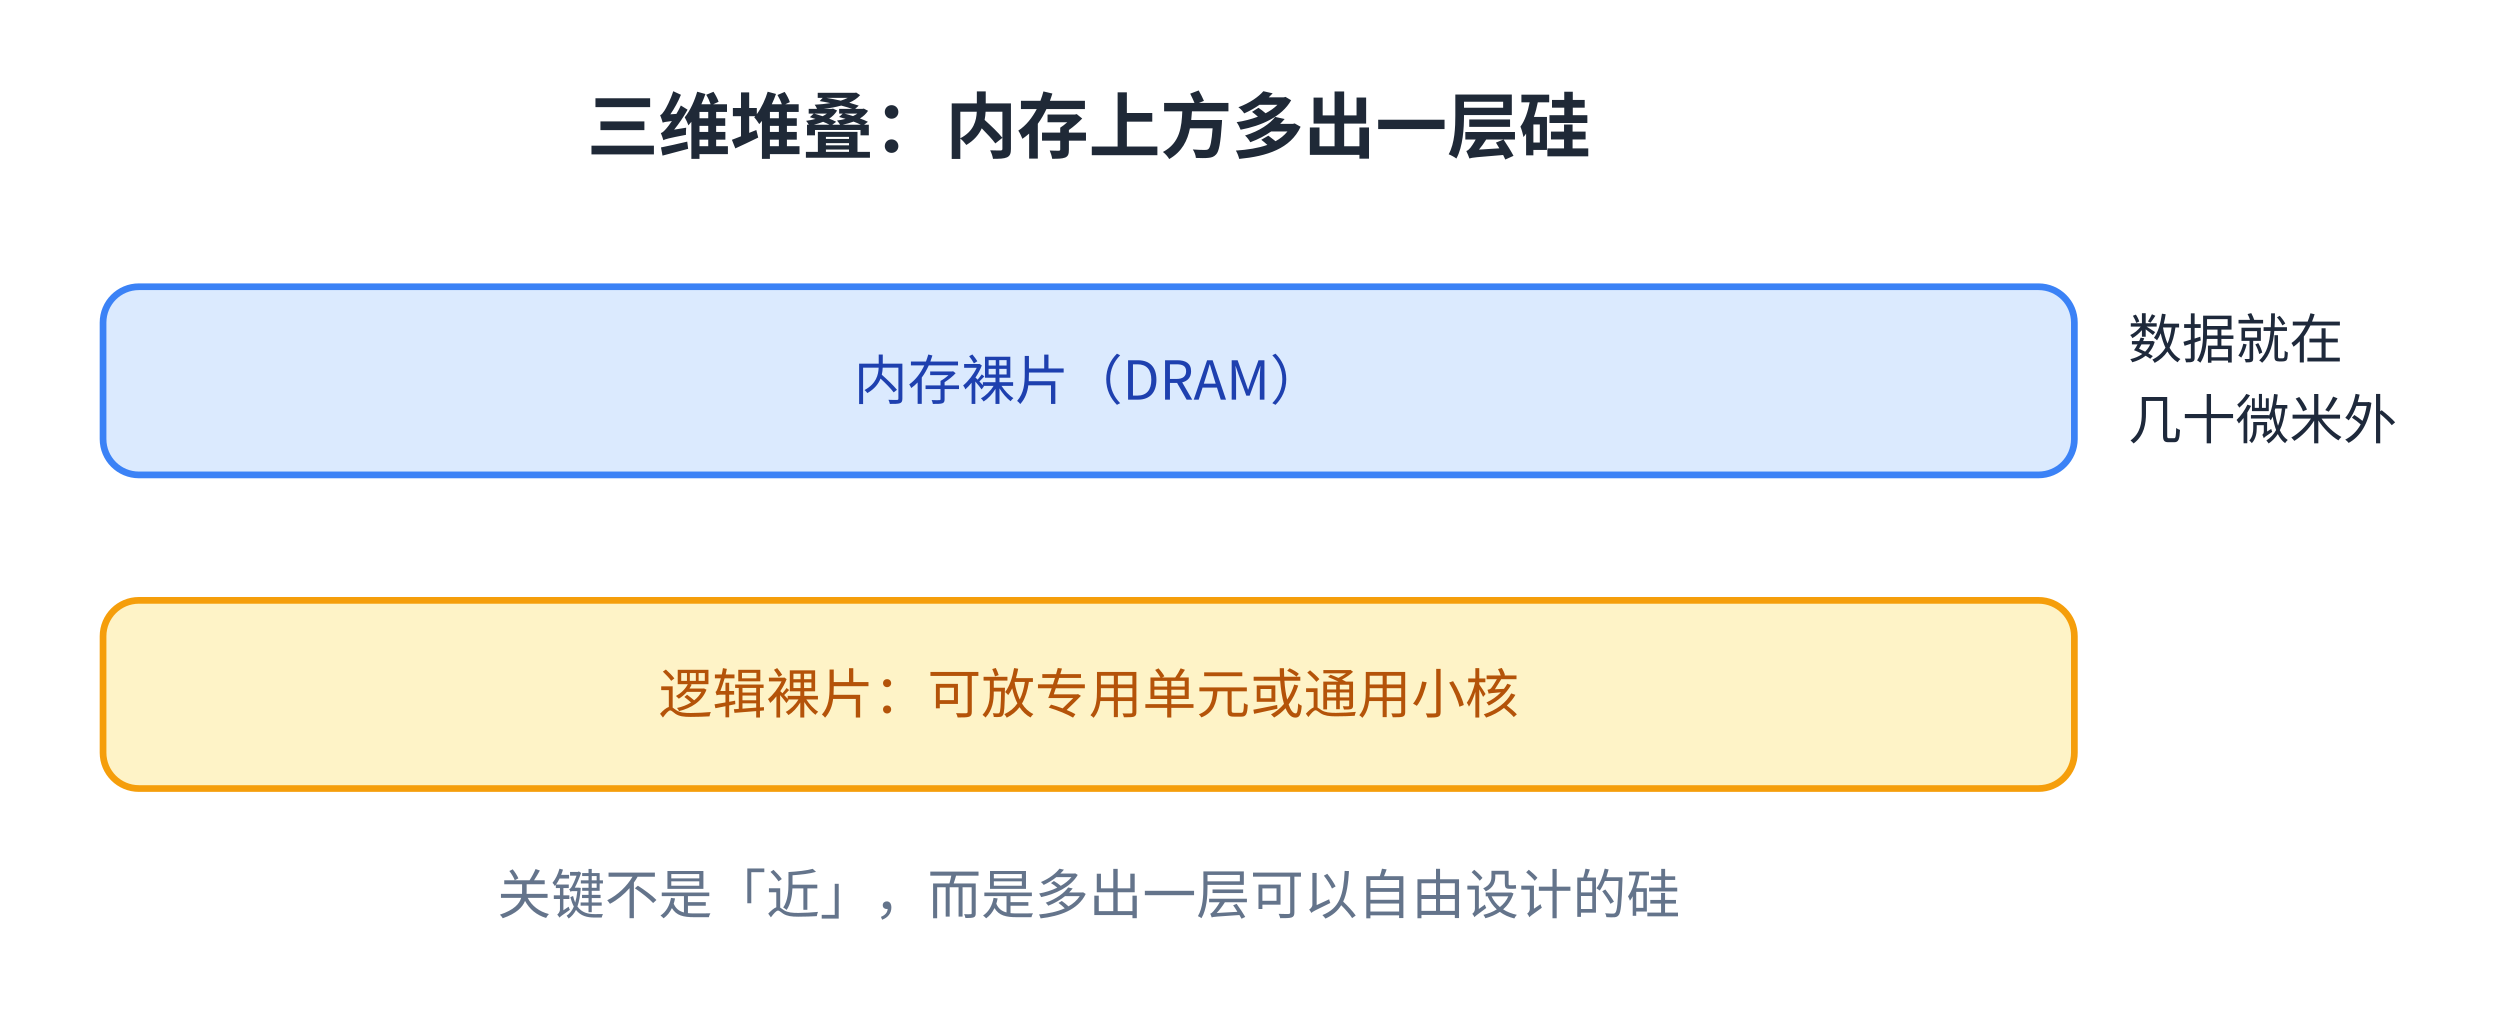
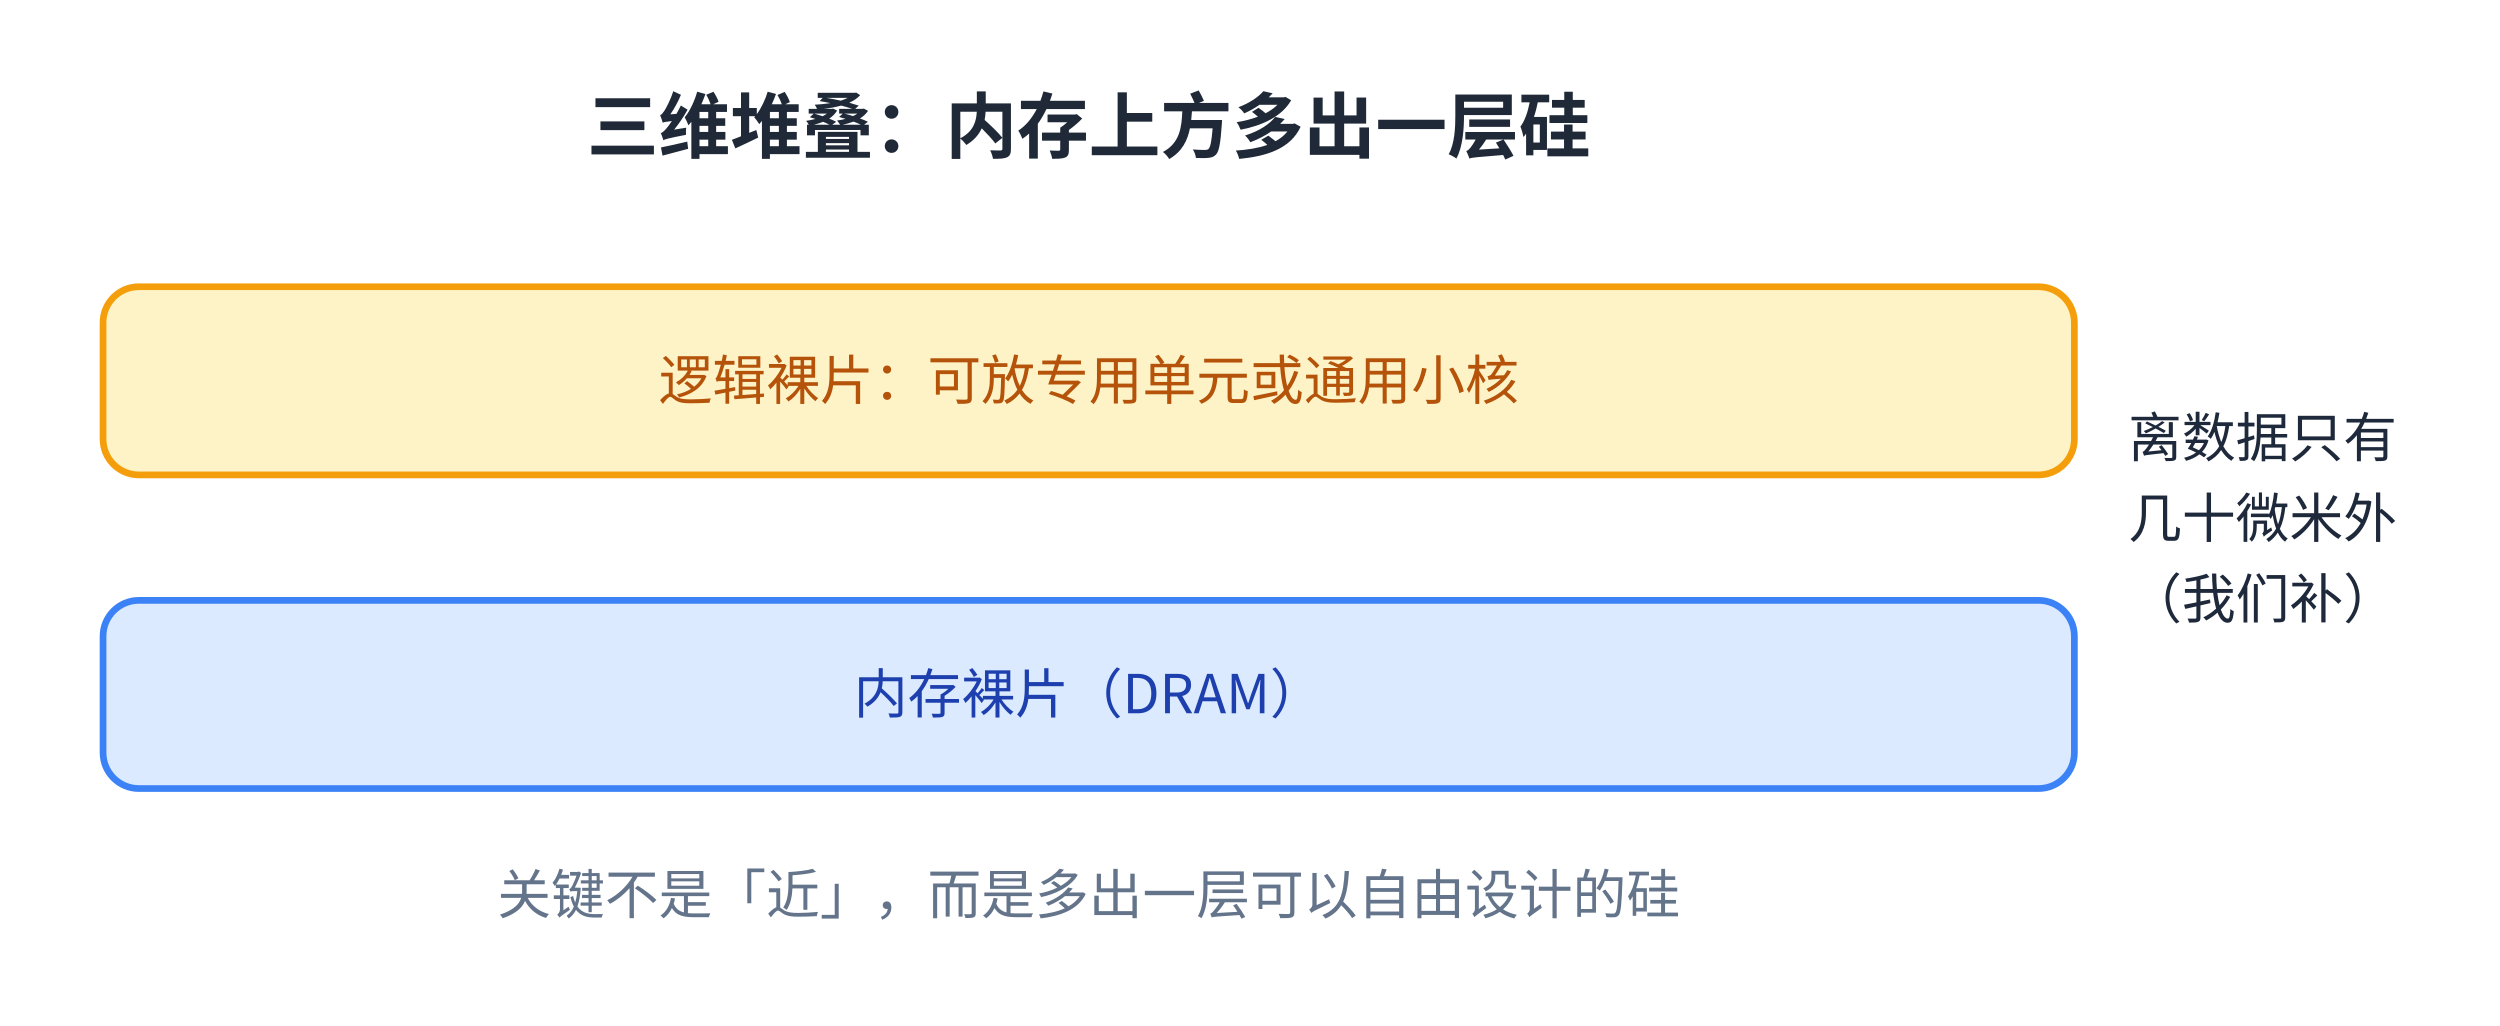
<svg xmlns="http://www.w3.org/2000/svg" viewBox="0 0 558 229" width="558" height="229" role="img" aria-labelledby="fig-l4-1-title fig-l4-1-desc">
  <defs>
    <style>
      text { font-family: 'PingFang SC', 'Microsoft YaHei', 'Noto Sans CJK SC', system-ui, sans-serif; }
    </style>
  </defs>
  <rect x="0" y="0" width="558" height="229" fill="#ffffff" />
  <text x="243" y="34" font-size="16" font-weight="600" fill="#1f2937" text-anchor="middle">三维堆叠：内存上方多出一层硅</text>
-   <rect x="23" y="64" width="440" height="42" rx="8" fill="#dbeafe" stroke="#3b82f6" stroke-width="1.5" />
-   <text x="243" y="89.2" font-size="12" fill="#1e40af" text-anchor="middle">内存裸片（DRAM）</text>
-   <rect x="23" y="134" width="440" height="42" rx="8" fill="#fef3c7" stroke="#f59e0b" stroke-width="1.5" />
-   <text x="243" y="159.2" font-size="12" fill="#b45309" text-anchor="middle">逻辑裸片：可放专用单元或通用小核</text>
-   <text x="475" y="80" font-size="12" fill="#1e293b" text-anchor="start">数据就在</text>
-   <text x="475" y="98" font-size="12" fill="#1e293b" text-anchor="start">几十微米外</text>
+   <rect x="23" y="64" width="440" height="42" rx="8" fill="#fef3c7" stroke="#f59e0b" stroke-width="1.5" />
+   <text x="243" y="89.2" font-size="12" fill="#b45309" text-anchor="middle">逻辑裸片：可放专用单元或通用小核</text>
+   <rect x="23" y="134" width="440" height="42" rx="8" fill="#dbeafe" stroke="#3b82f6" stroke-width="1.5" />
+   <text x="243" y="159.2" font-size="12" fill="#1e40af" text-anchor="middle">内存裸片（DRAM）</text>
+   <text x="475" y="102" font-size="12" fill="#1e293b" text-anchor="start">离数据只有</text>
+   <text x="475" y="120" font-size="12" fill="#1e293b" text-anchor="start">几十微米外</text>
+   <text x="475" y="138" font-size="12" fill="#1e293b" text-anchor="start">（我们补）</text>
  <text x="243" y="204" font-size="12" fill="#64748b" text-anchor="middle">关键不是「近」，而是多出一层可以自由设计的硅</text>
</svg>
